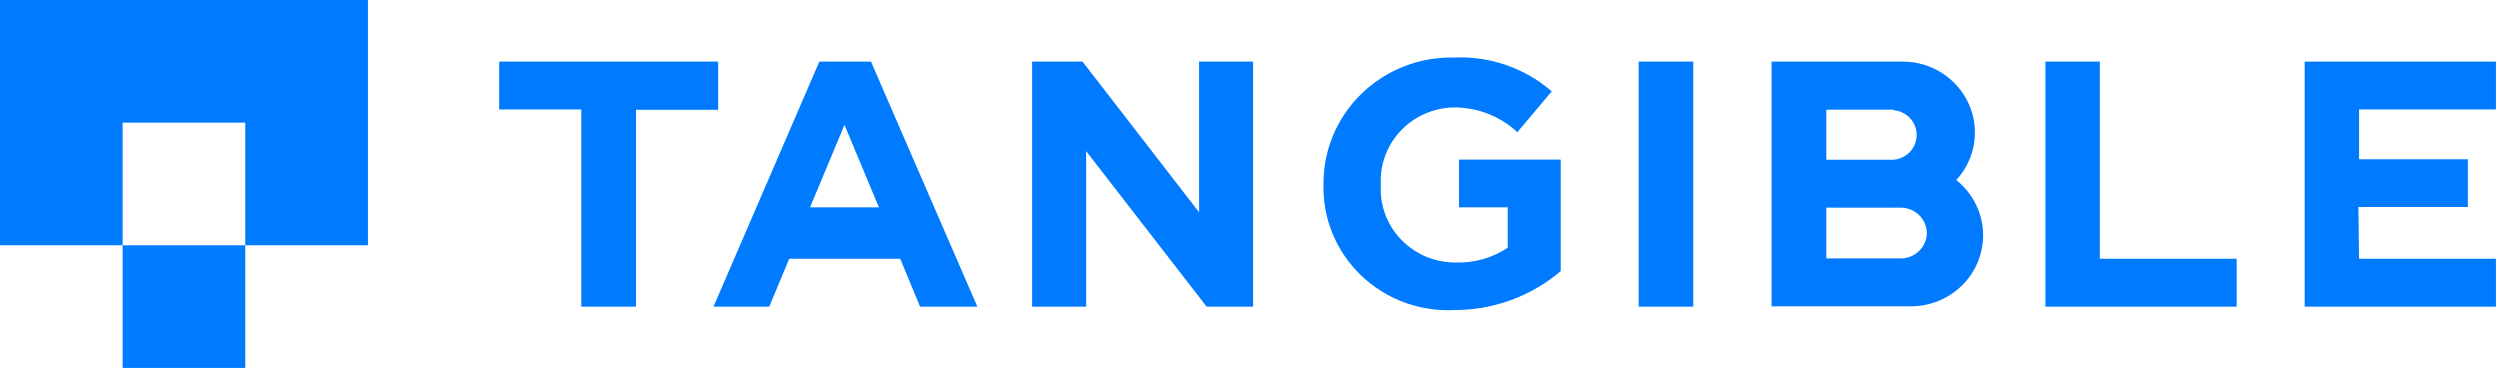
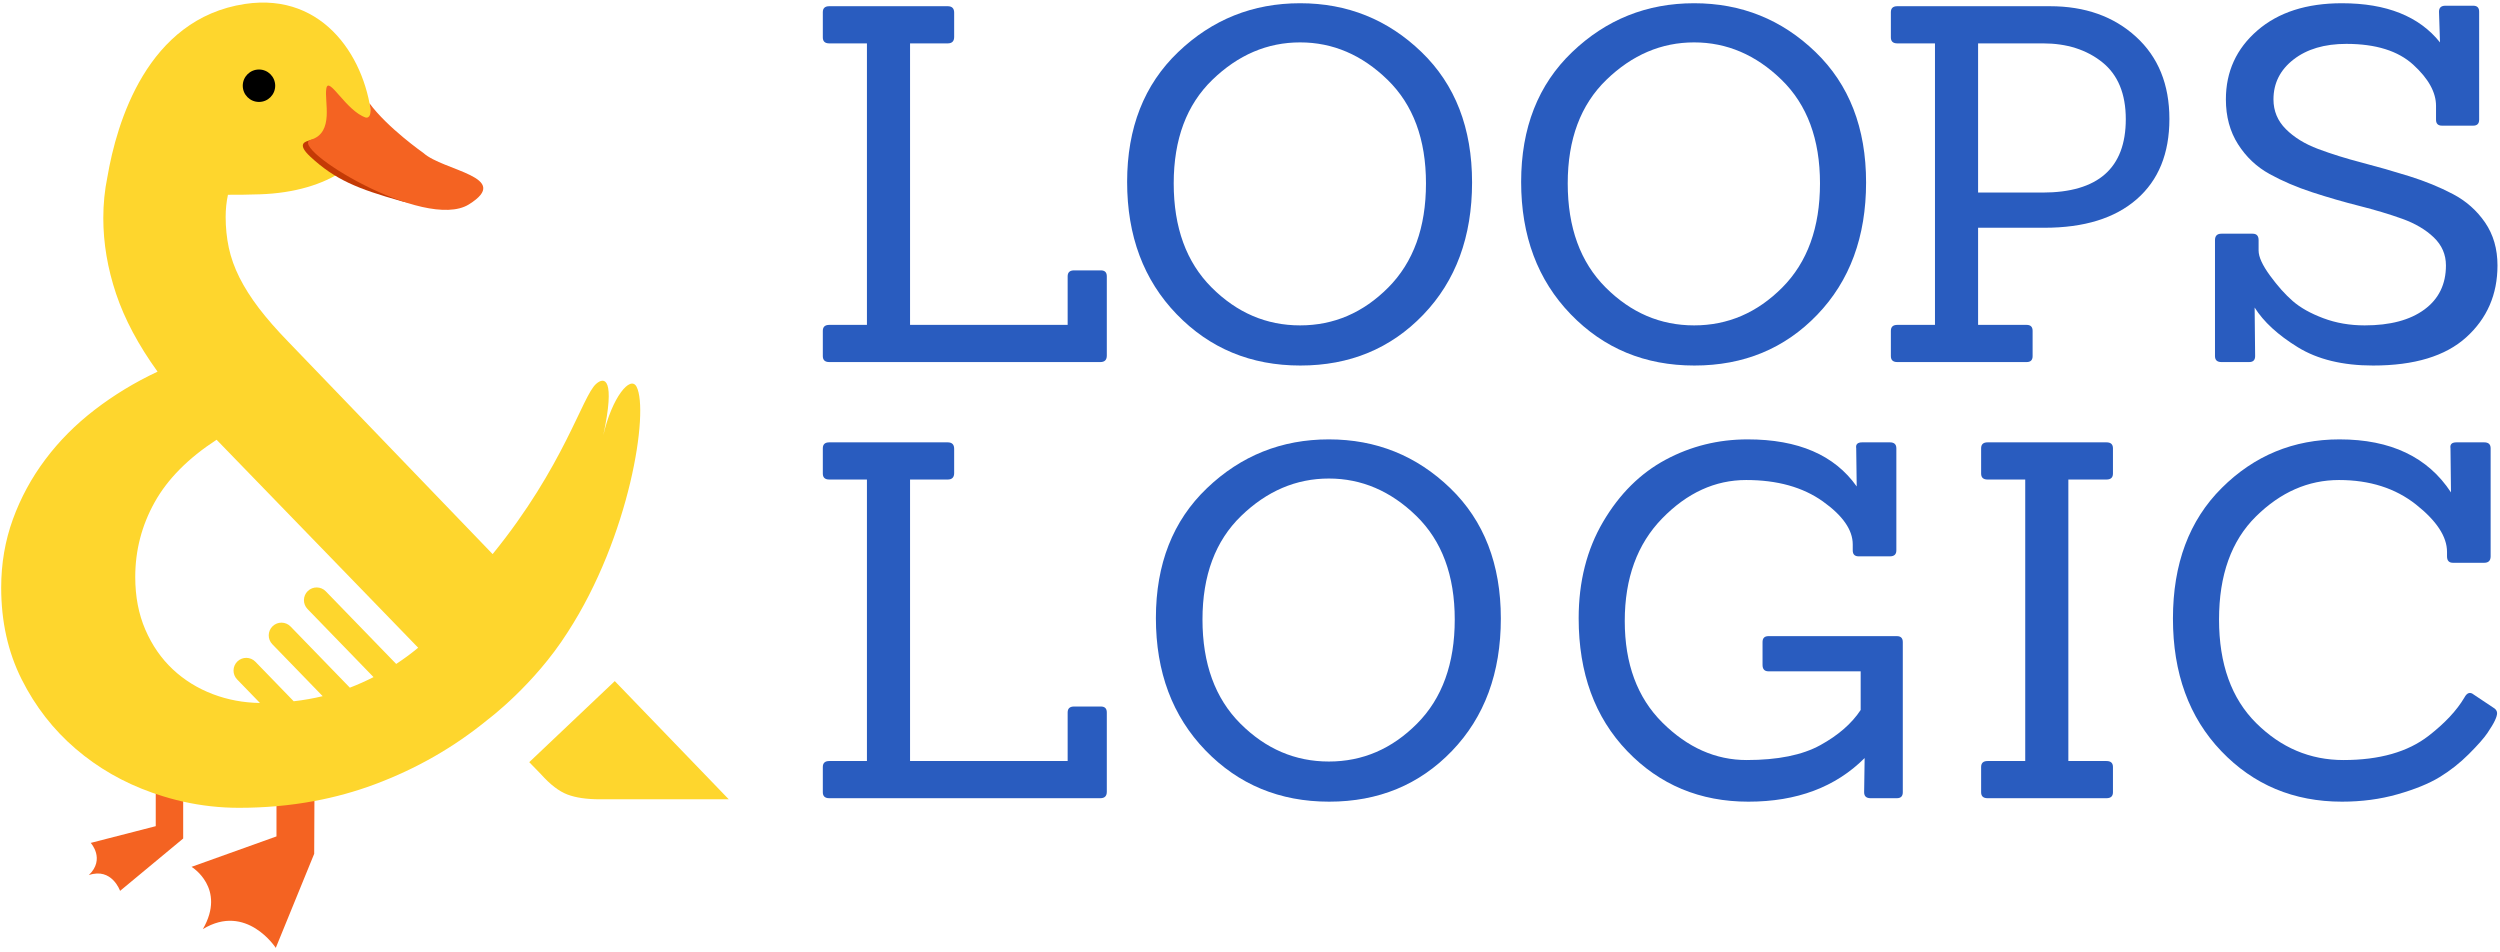
- <svg xmlns="http://www.w3.org/2000/svg" width="265" height="39" viewBox="0 0 265 39" fill="none">
-   <path d="M250.062 27.429H264.567V32.506H244.296V6.53H264.567V11.606H250.062V16.881H261.593V21.939H249.989L250.062 27.429ZM222.583 6.53H216.817V32.506H237.089V27.429H222.583V6.53ZM210.212 24.953C210.207 26.945 209.4 28.854 207.968 30.263C206.535 31.672 204.593 32.465 202.567 32.47H187.788V6.53H201.728C203.204 6.536 204.647 6.962 205.883 7.758C207.118 8.553 208.093 9.683 208.689 11.011C209.285 12.339 209.478 13.808 209.243 15.241C209.008 16.675 208.356 18.01 207.366 19.087C208.253 19.792 208.969 20.683 209.462 21.695C209.954 22.707 210.21 23.814 210.212 24.935V24.953ZM200.706 11.624H193.59V16.934H200.706C201.377 16.88 202.002 16.579 202.458 16.093C202.914 15.606 203.167 14.968 203.167 14.306C203.167 13.645 202.914 13.007 202.458 12.52C202.002 12.033 201.377 11.733 200.706 11.678V11.624ZM204.246 24.738C204.246 24.015 203.954 23.321 203.433 22.81C202.913 22.299 202.208 22.011 201.472 22.011H193.59V27.393H201.472C202.208 27.393 202.913 27.106 203.433 26.594C203.954 26.083 204.246 25.389 204.246 24.666V24.738ZM173.702 32.506H179.486V6.53H173.702V32.506ZM154.653 16.916V21.975H159.817V26.263C158.204 27.335 156.289 27.881 154.343 27.824C153.258 27.835 152.182 27.627 151.183 27.212C150.183 26.798 149.282 26.185 148.534 25.412C147.786 24.64 147.207 23.724 146.835 22.722C146.463 21.721 146.304 20.654 146.369 19.589C146.31 18.56 146.46 17.53 146.81 16.558C147.161 15.587 147.704 14.694 148.409 13.931C149.113 13.168 149.965 12.55 150.915 12.114C151.865 11.678 152.894 11.432 153.941 11.391C156.501 11.337 158.98 12.279 160.838 14.01L164.488 9.687C161.64 7.21 157.922 5.922 154.124 6.099C152.312 6.061 150.511 6.38 148.828 7.039C147.144 7.697 145.612 8.681 144.322 9.932C143.032 11.184 142.011 12.677 141.319 14.323C140.627 15.97 140.278 17.736 140.293 19.518C140.241 21.309 140.566 23.092 141.248 24.753C141.93 26.415 142.954 27.92 144.257 29.174C145.559 30.427 147.112 31.403 148.816 32.038C150.52 32.673 152.34 32.954 154.16 32.864C158.302 32.871 162.307 31.406 165.436 28.738V16.916H154.653ZM109.403 32.506H115.132V16.02L127.904 32.506H132.831V6.53H127.101V22.496L114.749 6.53H109.403V32.506ZM103.601 32.506H97.525L95.426 27.429H83.658L81.541 32.506H75.629L86.851 6.53H92.325L103.601 32.506ZM93.164 21.975L89.515 13.239L85.865 21.975H93.164ZM52.913 6.53V11.606H61.616V32.506H67.419V11.642H76.122V6.53H52.913Z" fill="#007bff" />
-   <rect x="13" y="26" width="13" height="13" fill="#007bff" />
-   <path fill-rule="evenodd" clip-rule="evenodd" d="M0 0H13H26H39V13V26H26V13H13V26H0V13V0Z" fill="#007bff" />
+ <svg xmlns="http://www.w3.org/2000/svg" width="100%" height="100%" viewBox="0 0 3363 1280" version="1.1" xml:space="preserve" style="fill-rule:evenodd;clip-rule:evenodd;stroke-linejoin:round;stroke-miterlimit:2;">
+   <g id="logo">
+     <path d="M371.923,1066.11l-0,59.025l-114.242,40.938c-0,-0 47.125,28.558 15.229,83.775c58.55,-35.7 98.058,25.229 98.058,25.229l51.688,-126.554l0.408,-95.063l-51.141,12.65Z" style="fill:#f46322;fill-rule:nonzero;" />
+     <path d="M209.504,1054.36l0,57.012l-87.458,22.504c-0,0 19.954,21.65 -2.546,43.3c30.992,-10.612 42.029,21.229 42.029,21.229l84.884,-70.433l-0,-70.9l-36.909,-2.712Z" style="fill:#f46322;fill-rule:nonzero;" />
+     <path d="M827.011,916.224l-115.075,109.046l15.829,16.287c12.4,13.854 24.204,22.921 35.45,27.196c11.163,4.275 25.829,6.458 43.963,6.458l173.145,0l-153.312,-158.987Z" style="fill:#fed62d;fill-rule:nonzero;" />
+     <path d="M286.705,933.92c-20.783,-7.871 -38.87,-19.075 -54.35,-33.612c-15.483,-14.542 -27.795,-32.33 -36.862,-53.325c-9.067,-20.955 -13.558,-44.6 -13.558,-70.817c-0,-35.792 8.683,-69.275 26.087,-100.538c17.404,-31.216 45.158,-59.266 83.346,-84.07l271.162,279.758c-9.487,7.854 -19.345,15.121 -29.57,21.825l-94.713,-97.7c-6.579,-6.788 -17.412,-6.954 -24.192,-0.375c-6.779,6.575 -6.95,17.404 -0.375,24.187l88.792,91.588c-10.275,5.25 -20.887,9.987 -31.842,14.217l-79.741,-82.259c-6.579,-6.787 -17.413,-6.95 -24.188,-0.375c-6.783,6.575 -6.954,17.404 -0.379,24.188l67.742,69.875c-12.571,3.041 -25.567,5.321 -38.963,6.862l-51.571,-53.196c-6.57,-6.783 -17.4,-6.941 -24.187,-0.375c-6.783,6.58 -6.95,17.405 -0.375,24.188l30.721,31.687c-22.175,-0.345 -43.188,-4.266 -62.984,-11.733m569.609,-413.65c-8.254,-15.908 -33.017,14.2 -44.734,65.129c16.38,-76.633 1.713,-79.154 -9.704,-68.975c-18.687,16.592 -42.808,110.413 -139.196,228.954l-274.712,-285.445c-15.779,-16.209 -28.992,-31.346 -39.725,-45.413c-10.733,-14.112 -19.417,-27.8 -26.129,-41.183c-6.671,-13.342 -11.459,-26.642 -14.325,-40.067c-2.825,-13.3 -4.234,-27.158 -4.234,-41.442c0,-10.25 1.025,-20.204 3.075,-29.816c13.196,0.096 27.509,-0.125 43.15,-0.634c92.8,-3.016 154.209,-47.666 150.371,-99.354c-5.921,-79.633 -62.271,-173.037 -170.666,-156.7c-131.805,19.859 -172.596,160.192 -184.93,232.338c-0.025,0.125 -0.054,0.25 -0.079,0.371c-3.679,17.875 -5.516,36.308 -5.516,55.208c-0,33.871 5.77,67.867 17.187,101.95c11.463,34.125 30.025,69.021 55.808,104.767c-30.575,14.329 -58.67,31.387 -84.412,51.187c-25.788,19.8 -47.983,42.079 -66.542,66.883c-18.646,24.805 -33.183,51.659 -43.658,80.48c-10.479,28.866 -15.738,59.483 -15.738,91.941c0,45.8 9.192,86.938 27.538,123.417c18.346,36.517 42.55,67.608 72.612,93.392c30.021,25.745 64.275,45.416 102.717,58.97c1.671,0.6 3.333,1.2 5.046,1.713c12.233,4.187 24.546,7.654 36.904,10.433c24.717,5.517 49.738,8.296 75.008,8.296c17.146,0 33.996,-0.729 50.505,-2.179c17.362,-1.5 34.337,-3.85 51.016,-6.971c27.921,-5.175 54.863,-12.658 80.863,-22.325c56.321,-20.996 107.079,-50.075 152.45,-87.279c-0,-0 62.221,-46.313 107.296,-117.342c83.816,-129.058 109.77,-297.587 92.754,-330.304" style="fill:#fed62d;fill-rule:nonzero;" />
+     <path d="M416.255,188.807c-3.946,1.504 -18.671,3.65 1.47,22.216c33.075,30.484 62.542,42.871 122.959,59.775c58.887,16.475 -89.617,-95.254 -124.429,-81.991" style="fill:#c43a05;fill-rule:nonzero;" />
+     <path d="M569.504,205.724c26.575,24.162 120.804,32.212 61.204,69.262c-59.592,37.046 -244.821,-77.316 -212.608,-86.979c32.212,-9.662 17.716,-52.346 20.937,-69.262c3.221,-16.913 26.575,30.604 53.154,39.462c0,0 9.663,2.417 4.829,-19.325c24.163,33.017 72.484,66.842 72.484,66.842" style="fill:#f46322;fill-rule:nonzero;" />
+     <path d="M370.195,115.321c0,12.05 -9.766,21.816 -21.816,21.816c-12.05,0 -21.821,-9.766 -21.821,-21.816c-0,-12.05 9.771,-21.817 21.821,-21.817c12.05,-0 21.816,9.767 21.816,21.817" style="fill-rule:nonzero;" />
+     <path d="M1480.21,487.045l-364.683,0c-5.783,0 -8.667,-2.667 -8.667,-8l0,-34c0,-5.333 2.884,-8 8.667,-8l50.671,0l-0,-378.683l-50.671,-0c-5.783,-0 -8.667,-2.667 -8.667,-8l0,-34.004c0,-5.334 2.884,-8 8.667,-8l159.342,-0c5.77,-0 8.666,2.895 8.666,8.666l0,32.671c0,5.779 -2.896,8.667 -8.666,8.667l-50.671,-0l-0,378.683l212.008,0l0,-65.337c0,-5.334 2.888,-8 8.671,-8l36,-0c5.333,-0 8,2.666 8,8l-0,106.67c-0,5.784 -2.896,8.667 -8.667,8.667" style="fill:#295cbf;fill-rule:nonzero;" />
+     <path d="M1629.88,386.707c34,34.004 73.671,51.004 119.004,51.004c45.333,0 84.892,-17 118.671,-51.004c33.771,-34 50.671,-80.671 50.671,-140.004c-0,-59.337 -17.234,-105.775 -51.671,-139.337c-34.45,-33.559 -73.667,-50.338 -117.671,-50.338c-44.004,0 -83.338,16.779 -118.004,50.338c-34.671,33.562 -52.004,80 -52.004,139.337c-0,59.333 17,106.004 51.004,140.004m350.346,-141.337c-0,73.116 -21.892,132.454 -65.667,178.008c-43.784,45.563 -98.9,68.333 -165.342,68.333c-66.45,0 -121.9,-23 -166.341,-69c-44.45,-46.004 -66.667,-105.341 -66.667,-178.008c-0,-72.671 22.883,-130.892 68.667,-174.675c45.774,-43.775 100.441,-65.671 164.008,-65.671c63.554,0 118.004,21.896 163.342,65.671c45.333,43.783 67.999,102.233 67.999,175.342" style="fill:#295cbf;fill-rule:nonzero;" />
+     <path d="M2159.91,386.707c34,34.004 73.67,51.004 119.004,51.004c45.333,0 84.891,-17 118.671,-51.004c33.77,-34 50.67,-80.671 50.67,-140.004c0,-59.337 -17.233,-105.775 -51.67,-139.337c-34.45,-33.559 -73.671,-50.338 -117.671,-50.338c-44,0 -83.334,16.779 -118.009,50.338c-34.666,33.562 -52,80 -52,139.337c0,59.333 17.005,106.004 51.005,140.004m350.345,-141.337c0,73.116 -21.895,132.454 -65.67,178.008c-43.784,45.563 -98.896,68.333 -165.338,68.333c-66.454,0 -121.9,-23 -166.342,-69c-44.45,-46.004 -66.666,-105.341 -66.666,-178.008c-0,-72.671 22.883,-130.892 68.666,-174.675c45.775,-43.775 100.446,-65.671 164.009,-65.671c63.554,0 118.004,21.896 163.341,65.671c45.338,43.783 68,102.233 68,175.342" style="fill:#295cbf;fill-rule:nonzero;" />
+     <path d="M2660.93,259.036l86.671,-0c74.671,-0 112.008,-32.888 112.008,-98.671c0,-34.221 -10.566,-59.775 -31.67,-76.671c-21.117,-16.883 -47.667,-25.333 -79.671,-25.333l-87.338,-0l0,200.675Zm65.338,228.008l-174.009,0c-5.783,0 -8.666,-2.662 -8.666,-8l-0,-34c-0,-5.333 2.883,-8 8.666,-8l50.667,0l0,-378.683l-50.667,-0c-5.783,-0 -8.666,-2.667 -8.666,-8l-0,-34.004c-0,-5.329 2.883,-8 8.666,-8l205.342,-0c47.108,-0 85.671,13.671 115.671,41.004c30.004,27.333 45.004,64.229 45.004,110.671c0,46.45 -14.671,82.45 -44.004,108.004c-29.333,25.562 -70.671,38.333 -124.004,38.333l-89.338,0l0,130.675l65.338,0c5.333,0 8,2.667 8,8l-0,34c-0,5.338 -2.667,8 -8,8" style="fill:#295cbf;fill-rule:nonzero;" />
+     <path d="M3025.6,487.045l-37.333,0c-5.784,0 -8.667,-2.667 -8.667,-8l-0,-156.004c-0,-5.775 2.883,-8.667 8.667,-8.667l42,0c5.333,0 8,2.892 8,8.667l-0,14c-0,8.446 5.108,19.667 15.337,33.667c10.217,14 20.438,25.45 30.667,34.333c10.216,8.9 23.883,16.562 41,23c17.104,6.45 35.666,9.671 55.671,9.671c34.22,-0 61.004,-7.104 80.337,-21.334c19.333,-14.22 29,-34.004 29,-59.337c0,-14.667 -5.446,-27.221 -16.333,-37.671c-10.9,-10.437 -25,-18.771 -42.338,-25c-17.333,-6.217 -36.562,-12 -57.666,-17.333c-21.117,-5.334 -42.23,-11.438 -63.338,-18.334c-21.117,-6.887 -40.333,-15.104 -57.667,-24.67c-17.337,-9.55 -31.45,-22.884 -42.337,-40c-10.896,-17.105 -16.338,-37.221 -16.338,-60.338c0,-37.333 14.109,-68.221 42.342,-92.667c28.217,-24.441 66.104,-36.67 113.671,-36.67c60,-0 104.004,17.562 132.004,52.67l-1.333,-41.337c-0,-5.333 2.887,-8 8.666,-8l37.334,-0c5.337,-0 8,2.667 8,8l-0,145.342c-0,5.333 -2.663,8 -8,8l-42,-0c-5.334,-0 -8,-2.667 -8,-8l-0,-18.671c-0,-18.217 -10.229,-36.667 -30.667,-55.334c-20.45,-18.666 -50.454,-28 -90.008,-28c-29.334,0 -53,7 -71,21c-18,14 -27,31.896 -27,53.667c-0,15.567 5.55,28.9 16.666,40.004c11.105,11.113 25.555,20 43.334,26.667c17.775,6.667 37.333,12.783 58.671,18.333c21.333,5.567 42.67,11.667 64.004,18.338c21.333,6.666 40.883,14.666 58.666,24c17.771,9.333 32.221,22.112 43.334,38.333c11.108,16.233 16.671,35.45 16.671,57.671c-0,39.117 -14,71.333 -42.005,96.671c-28,25.333 -69.783,38 -125.337,38c-40.896,-0 -74.671,-8.221 -101.338,-24.667c-26.67,-16.437 -46,-34.221 -58,-53.337l0.663,65.337c-0,5.333 -2.667,8 -8,8" style="fill:#295cbf;fill-rule:nonzero;" />
+     <path d="M1480.21,1073.74l-364.683,0c-5.783,0 -8.667,-2.666 -8.667,-8l0,-34c0,-5.333 2.884,-8 8.667,-8l50.671,0l-0,-378.683l-50.671,-0c-5.783,-0 -8.667,-2.667 -8.667,-8l0,-34.004c0,-5.334 2.884,-8 8.667,-8l159.342,-0c5.77,-0 8.666,2.896 8.666,8.666l0,32.671c0,5.779 -2.896,8.667 -8.666,8.667l-50.671,-0l-0,378.683l212.008,0l0,-65.337c0,-5.334 2.888,-8 8.671,-8l36,-0c5.333,-0 8,2.666 8,8l-0,106.671c-0,5.783 -2.896,8.666 -8.667,8.666" style="fill:#295cbf;fill-rule:nonzero;" />
+     <path d="M1668.58,973.4c34.004,34.004 73.671,51.004 119.008,51.004c45.334,-0 84.888,-17 118.667,-51.004c33.775,-34 50.671,-80.671 50.671,-140.004c-0,-59.338 -17.229,-105.775 -51.667,-139.342c-34.45,-33.554 -73.671,-50.333 -117.671,-50.333c-44.004,-0 -83.337,16.779 -118.008,50.333c-34.667,33.567 -52,80.004 -52,139.342c-0,59.333 17,106.004 51,140.004m350.35,-141.338c-0,73.117 -21.9,132.454 -65.671,178.009c-43.783,45.562 -98.9,68.333 -165.342,68.333c-66.45,-0 -121.9,-23 -166.337,-69c-44.45,-46.004 -66.671,-105.342 -66.671,-178.013c0,-72.666 22.883,-130.887 68.671,-174.67c45.771,-43.775 100.442,-65.671 164.008,-65.671c63.55,-0 118.004,21.896 163.338,65.671c45.337,43.783 68.004,102.233 68.004,175.341" style="fill:#295cbf;fill-rule:nonzero;" />
+     <path d="M2551.64,1073.74l-35.333,0c-5.779,0 -8.671,-2.666 -8.671,-8l0.671,-46c-39.117,39.117 -91.233,58.667 -156.342,58.667c-65.116,-0 -119.454,-22.667 -163.008,-68.004c-43.562,-45.334 -65.337,-104.888 -65.337,-178.675c-0,-49.334 11.004,-92.667 33.004,-130.004c22.004,-37.334 50,-65.105 84.004,-83.338c34.004,-18.217 70.775,-27.333 110.337,-27.333c68.005,-0 116.892,21.116 146.675,63.337l-0.666,-51.337c-0.896,-5.334 1.771,-8 8,-8l37.333,-0c5.775,-0 8.667,2.666 8.667,8l-0,137.341c-0,5.334 -2.892,8 -8.667,8l-42,0c-5.337,0 -8,-2.666 -8,-8l0,-8c0,-19.554 -13.45,-38.887 -40.337,-58.004c-26.896,-19.104 -61.23,-28.666 -103.005,-28.666c-41.783,-0 -79.45,17.229 -113.004,51.666c-33.562,34.45 -50.337,80.45 -50.337,138.009c-0,57.562 16.887,103.116 50.671,136.67c33.775,33.563 71.554,50.338 113.341,50.338c41.771,-0 74.771,-6.667 99,-20.004c24.221,-13.334 42.334,-29.104 54.334,-47.334l-0,-52l-124,0c-5.338,0 -8,-2.887 -8,-8.67l-0,-30.667c-0,-5.333 2.662,-8 8,-8l172.67,-0c5.334,-0 8,2.667 8,8l0,202.008c0,5.334 -2.666,8 -8,8" style="fill:#295cbf;fill-rule:nonzero;" />
+     <path d="M2833.68,1073.74l-160.004,0c-5.784,0 -8.667,-2.666 -8.667,-8l0,-34c0,-5.333 2.883,-8 8.667,-8l50.666,0l0,-378.683l-50.666,-0c-5.784,-0 -8.667,-2.667 -8.667,-8l0,-34.004c0,-5.334 2.883,-8 8.667,-8l160.004,-0c5.775,-0 8.666,2.666 8.666,8l0,34.004c0,5.333 -2.891,8 -8.666,8l-51.334,-0l0,378.683l51.334,0c5.775,0 8.666,2.667 8.666,8l0,34c0,5.334 -2.891,8 -8.666,8" style="fill:#295cbf;fill-rule:nonzero;" />
+     <path d="M3355.73,953.067c2.221,1.779 3.338,3.896 3.338,6.333c-0,2.446 -1,5.779 -3.005,10c-1.995,4.229 -5.333,9.783 -9.995,16.667c-4.667,6.896 -13,16.333 -25.005,28.337c-11.999,12 -25.116,22.334 -39.337,31c-14.229,8.667 -33,16.334 -56.333,23c-23.334,6.667 -48.338,10 -75.005,10c-64.895,0 -119.004,-22.666 -162.337,-68.004c-43.338,-45.333 -65.004,-104.775 -65.004,-178.342c-0,-73.554 21.883,-132.108 65.671,-175.67c43.771,-43.555 96.554,-65.338 158.337,-65.338c68.888,0 118.892,23.783 150.009,71.338l-0.667,-59.338c-0.896,-5.333 1.771,-8 8,-8l37.337,0c5.767,0 8.667,2.667 8.667,8l0,145.342c0,5.779 -2.9,8.666 -8.667,8.666l-42.004,0c-5.337,0 -8,-2.887 -8,-8.666l0,-6c0,-20.442 -13.896,-41.671 -41.666,-63.671c-27.784,-22 -62.338,-33 -103.675,-33c-41.334,-0 -78.567,16.333 -111.671,49c-33.117,32.667 -49.671,78.9 -49.671,138.675c-0,59.779 16.671,106.233 50.004,139.337c33.333,33.117 72.442,49.671 117.338,49.671c48.437,0 86.67,-10.887 114.675,-32.671c21.766,-16.883 37.77,-34 47.999,-51.337c3.555,-6.667 7.771,-7.996 12.667,-3.996l28,18.667Z" style="fill:#295cbf;fill-rule:nonzero;" />
+   </g>
</svg>
